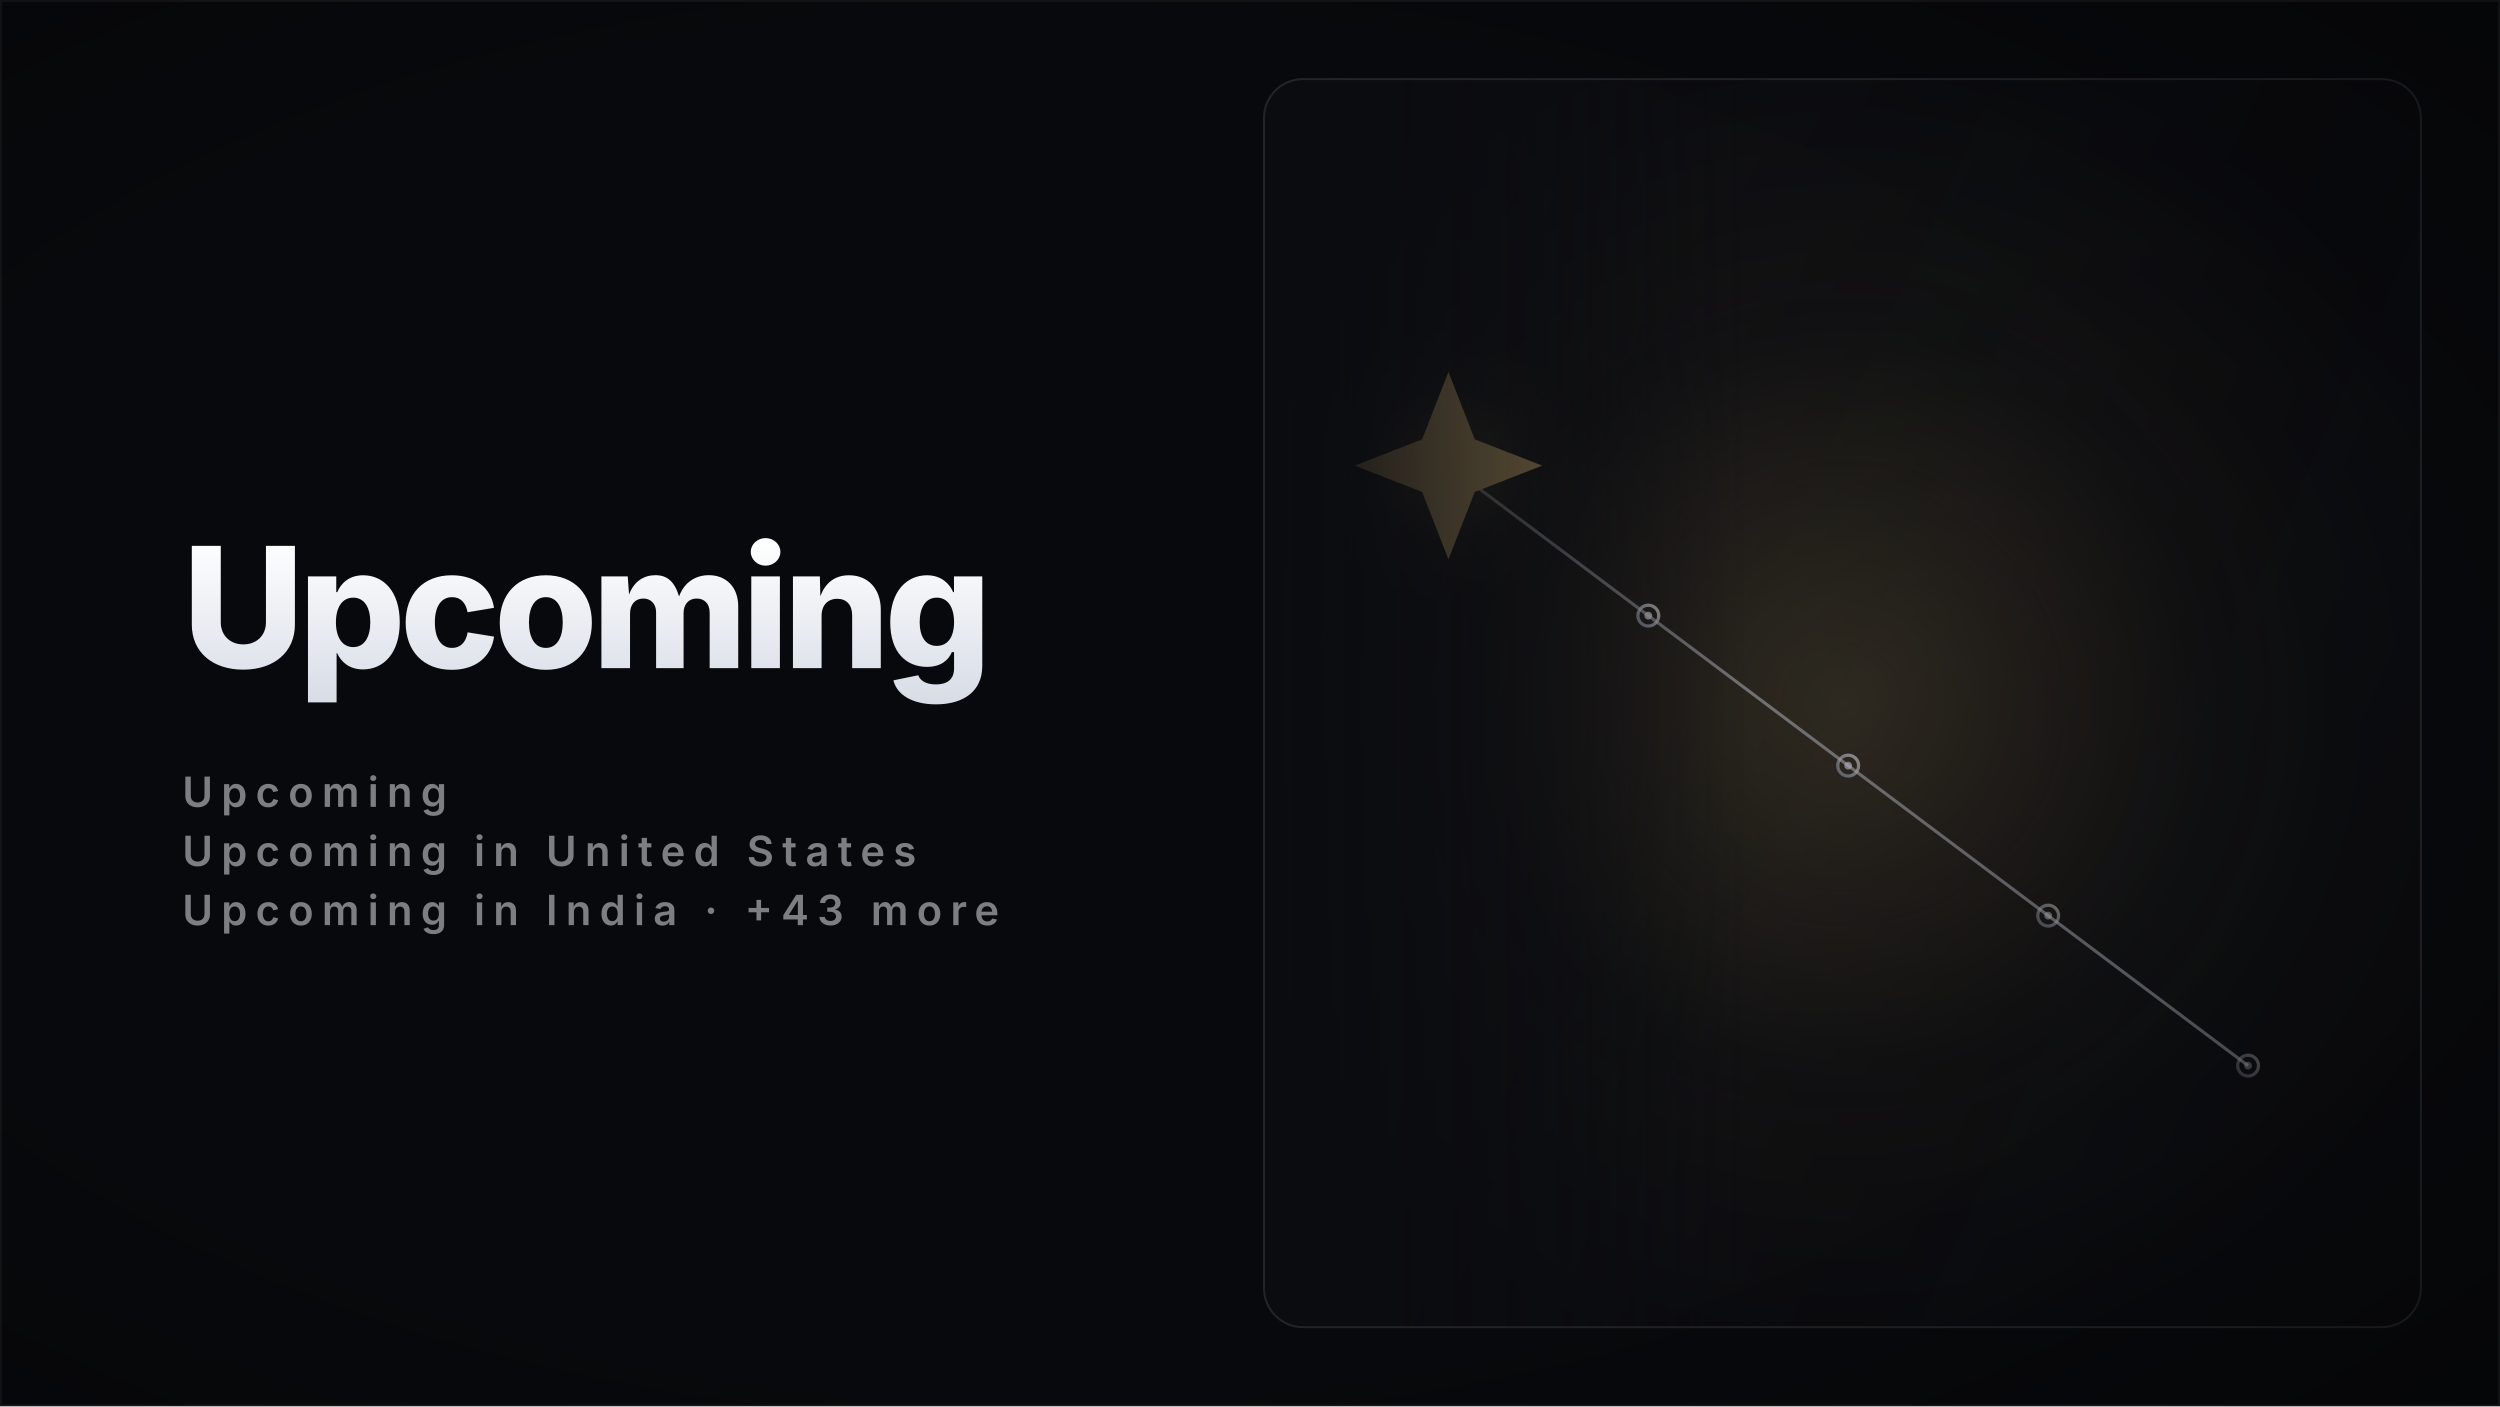
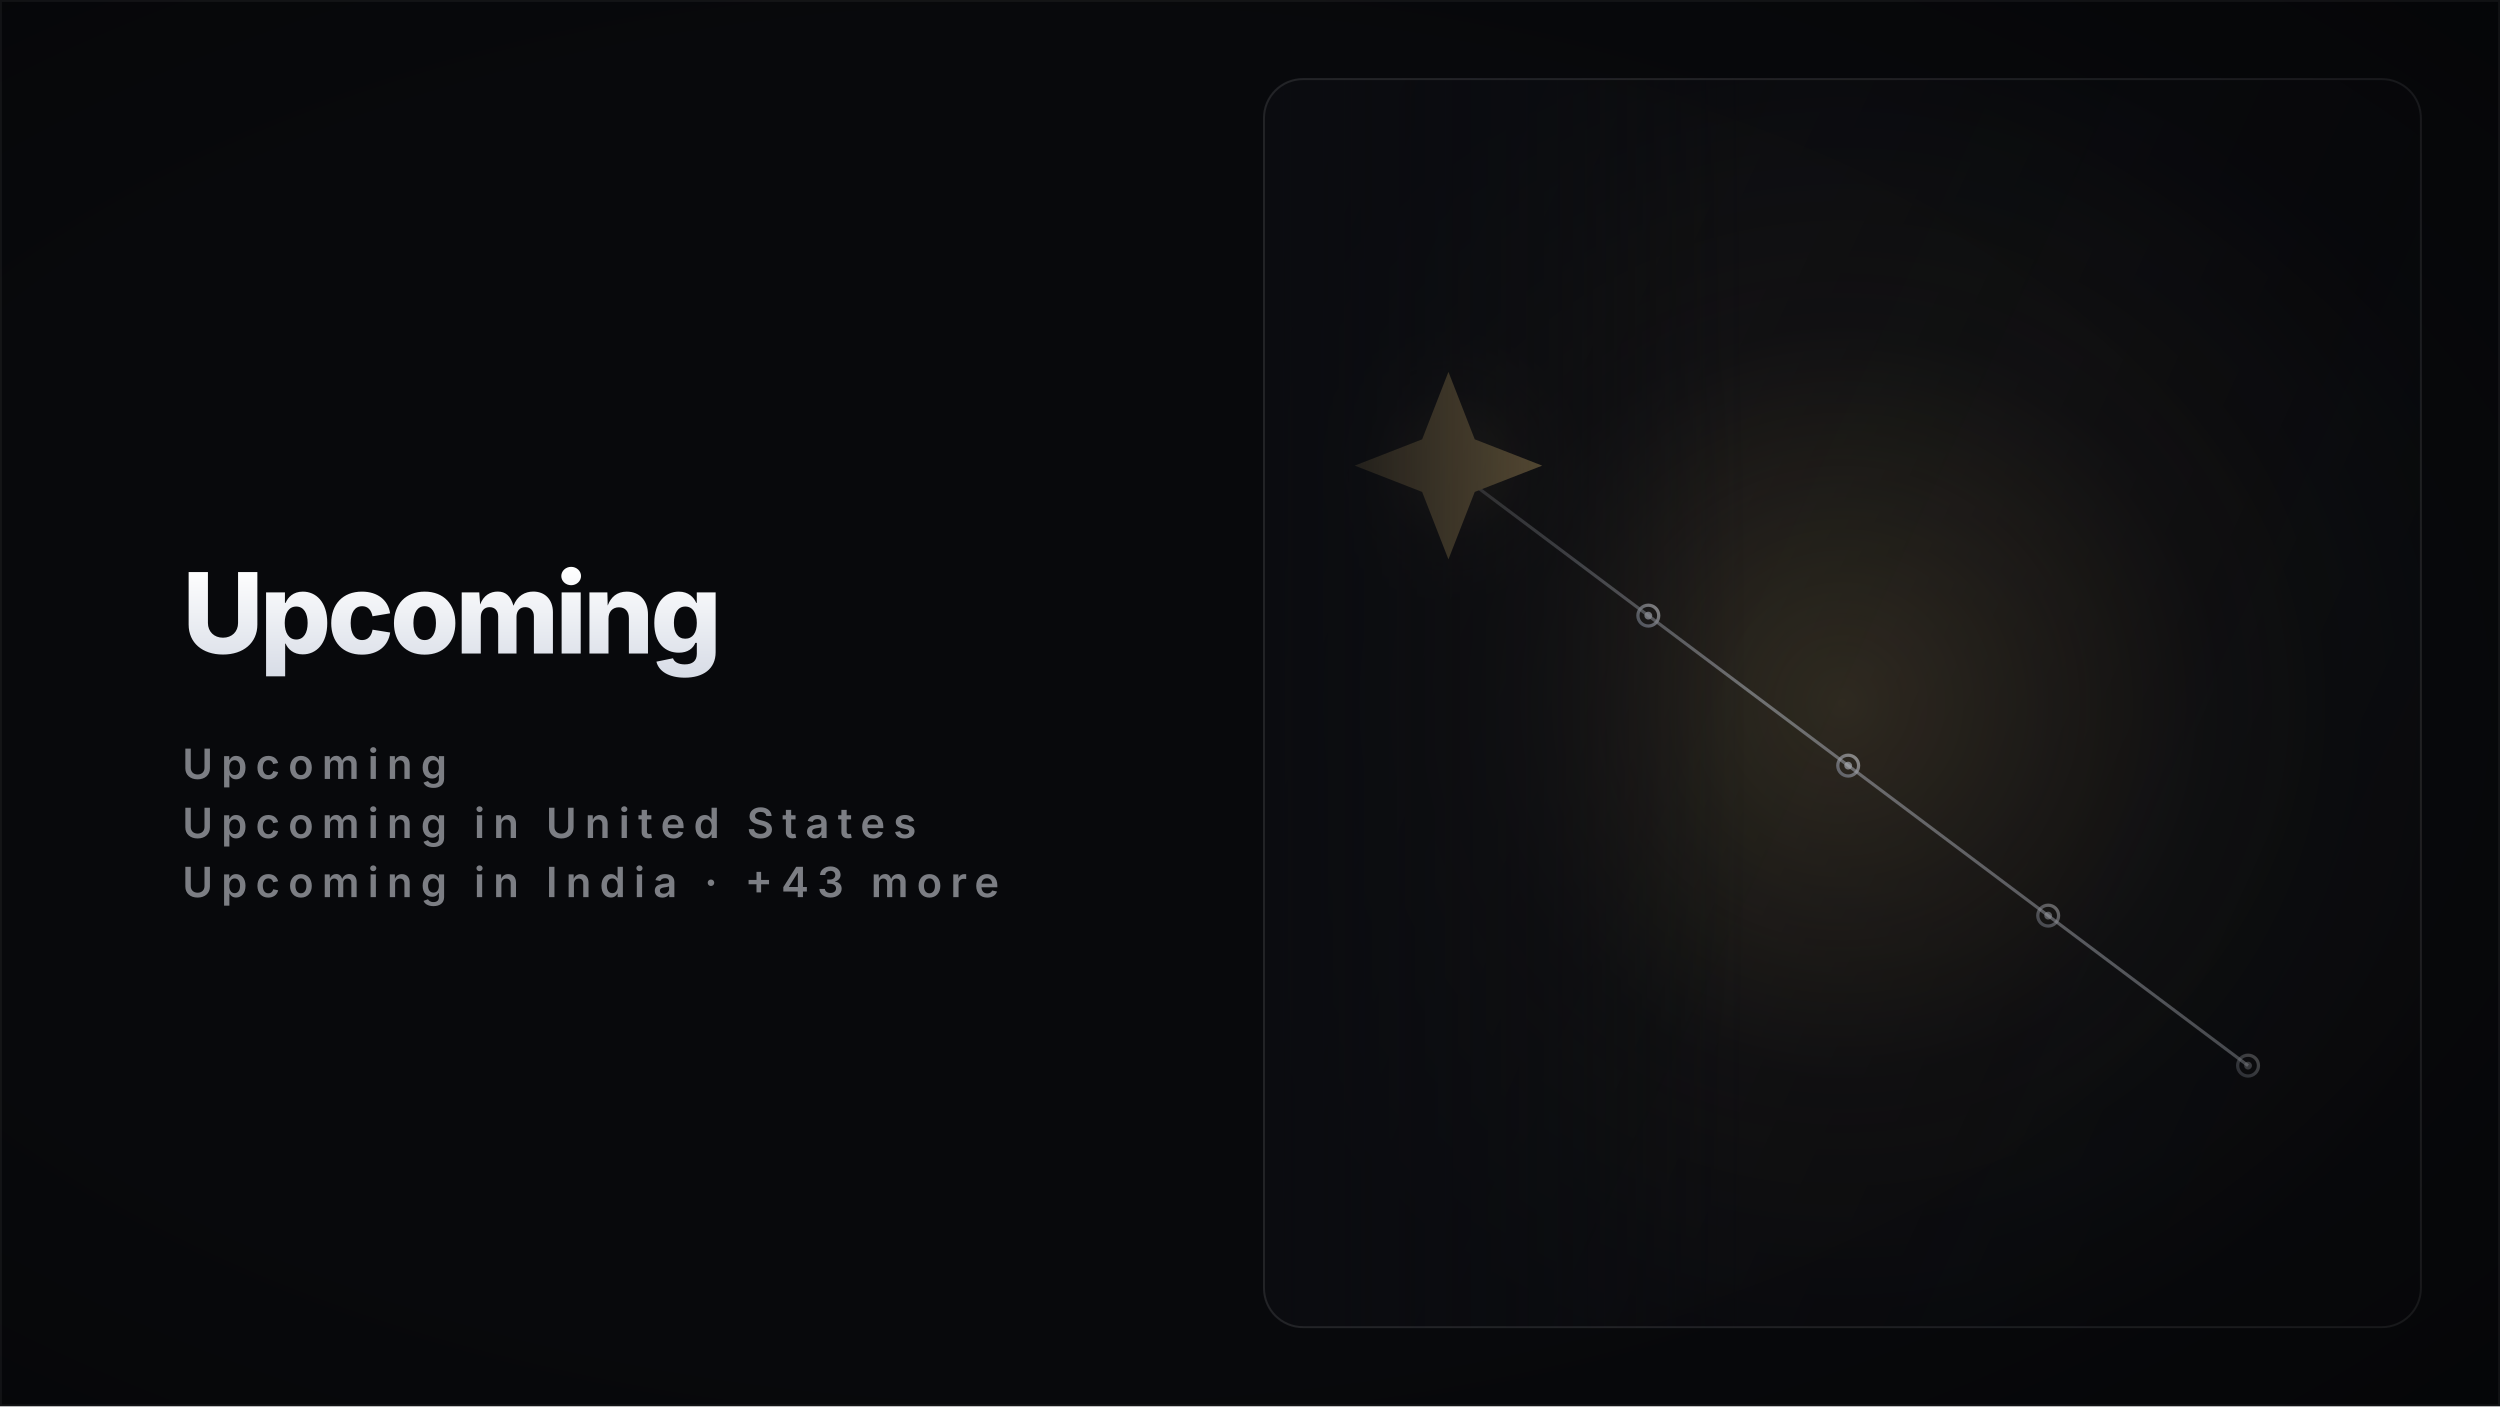
<svg xmlns="http://www.w3.org/2000/svg" width="1920" height="1080" viewBox="0 0 1920 1080" role="img" aria-label="Upcoming — shows collection cover" shape-rendering="geometricPrecision" text-rendering="geometricPrecision">
  <defs>
    <linearGradient id="titleFill" x1="0" y1="0" x2="0" y2="1">
      <stop offset="0" stop-color="#FFFFFF" />
      <stop offset="1" stop-color="#D7DCE6" />
    </linearGradient>
    <linearGradient id="feather" x1="0" y1="0" x2="1" y2="0">
      <stop offset="0" stop-color="#0B0C10" stop-opacity="1" />
      <stop offset="0.6" stop-color="#0B0C10" stop-opacity="0.55" />
      <stop offset="1" stop-color="#0B0C10" stop-opacity="0" />
    </linearGradient>
    <linearGradient id="panelShade" x1="0" y1="0" x2="1" y2="0.5">
      <stop offset="0" stop-color="rgba(6,7,10,0)" />
      <stop offset="1" stop-color="rgba(6,7,10,0.42)" />
    </linearGradient>
    <radialGradient id="vignette" cx="0.42" cy="0.5" r="0.85">
      <stop offset="0.55" stop-color="rgba(0,0,0,0)" />
      <stop offset="1" stop-color="rgba(0,0,0,0.45)" />
    </radialGradient>
    <clipPath id="cardClip">
      <rect x="970" y="60" width="890" height="960" rx="30" />
    </clipPath>
    <linearGradient id="ivoryS" x1="0" y1="0" x2="1" y2="1">
      <stop offset="0" stop-color="#FFFFFF" />
      <stop offset="1" stop-color="#9AA2B4" />
    </linearGradient>
    <radialGradient id="glow" cx="0.5" cy="0.5" r="0.5">
      <stop offset="0" stop-color="#C8A96A" stop-opacity="0.26" />
      <stop offset="0.55" stop-color="#C8A96A" stop-opacity="0.05" />
      <stop offset="1" stop-color="#C8A96A" stop-opacity="0" />
    </radialGradient>
    <linearGradient id="beamG" x1="0" y1="0" x2="0" y2="1">
      <stop offset="0" stop-color="#FFFFFF" stop-opacity="0.34" />
      <stop offset="1" stop-color="#FFFFFF" stop-opacity="0" />
    </linearGradient>
    <linearGradient id="barG" x1="0" y1="1" x2="0" y2="0">
      <stop offset="0" stop-color="#3A3F4D" />
      <stop offset="0.6" stop-color="#C9CEDB" />
      <stop offset="1" stop-color="#FFFFFF" />
    </linearGradient>
    <linearGradient id="colG" x1="0" y1="1" x2="0" y2="0">
      <stop offset="0" stop-color="#4A5060" stop-opacity="0.85" />
      <stop offset="1" stop-color="#E8ECF4" />
    </linearGradient>
    <radialGradient id="disc" cx="0.38" cy="0.34" r="0.75">
      <stop offset="0" stop-color="#FFFFFF" stop-opacity="0.9" />
      <stop offset="1" stop-color="#C8A96A" stop-opacity="0.12" />
    </radialGradient>
    <style>
      .glow { animation: glowPulse 11s ease-in-out infinite; }
      @keyframes glowPulse { 0%,100% { opacity: 0.68; } 50% { opacity: 1; } }
      @media (prefers-reduced-motion: reduce) { .glow { animation: none; } }
    </style>
  </defs>
  <rect x="0" y="0" width="1920" height="1080" fill="#08090C" />
  <rect x="970" y="60" width="890" height="960" rx="30" fill="#0B0C10" />
  <g clip-path="url(#cardClip)">
    <g transform="translate(2830 0) scale(-1 1)">
      <circle cx="1415" cy="540" r="528" fill="url(#glow)" class="glow" />
      <line x1="1103.5" y1="818.4" x2="1717.6" y2="357.6" stroke="url(#ivoryS)" stroke-width="2.4" opacity="0.6" />
      <line x1="1103.5" y1="866.4" x2="1103.5" y2="904.8" stroke="url(#ivoryS)" stroke-width="2" opacity="0.22" />
      <line x1="1257" y1="751.2" x2="1257" y2="789.6" stroke="url(#ivoryS)" stroke-width="2" opacity="0.22" />
      <line x1="1410.6" y1="636" x2="1410.6" y2="674.4" stroke="url(#ivoryS)" stroke-width="2" opacity="0.22" />
      <line x1="1564.1" y1="520.8" x2="1564.1" y2="559.2" stroke="url(#ivoryS)" stroke-width="2" opacity="0.22" />
      <line x1="1717.6" y1="405.6" x2="1717.6" y2="444" stroke="url(#ivoryS)" stroke-width="2" opacity="0.22" />
      <circle cx="1103.5" cy="818.4" r="8" fill="none" stroke="url(#ivoryS)" stroke-width="2.5" opacity="0.45" />
      <circle cx="1103.5" cy="818.4" r="3" fill="#E7EBF3" opacity="0.4" />
      <circle cx="1257" cy="703.2" r="8" fill="none" stroke="url(#ivoryS)" stroke-width="2.5" opacity="0.562" />
      <circle cx="1257" cy="703.2" r="3" fill="#E7EBF3" opacity="0.525" />
      <circle cx="1410.6" cy="588" r="8" fill="none" stroke="url(#ivoryS)" stroke-width="2.5" opacity="0.675" />
      <circle cx="1410.6" cy="588" r="3" fill="#E7EBF3" opacity="0.65" />
      <circle cx="1564.1" cy="472.8" r="8" fill="none" stroke="url(#ivoryS)" stroke-width="2.5" opacity="0.788" />
      <circle cx="1564.1" cy="472.8" r="3" fill="#E7EBF3" opacity="0.775" />
      <circle cx="1717.6" cy="357.6" r="105.6" fill="url(#glow)" class="glow" />
      <path d="M 1717.6 285.6 L 1737.8 337.4 L 1789.6 357.6 L 1737.8 377.8 L 1717.6 429.6 L 1697.4 377.8 L 1645.6 357.6 L 1697.4 337.4 Z" fill="#C8A96A" />
    </g>
    <rect x="970" y="60" width="890" height="960" fill="url(#panelShade)" />
    <rect x="970" y="60" width="373.8" height="960" fill="url(#feather)" />
  </g>
  <rect x="970.75" y="60.75" width="888.5" height="958.5" rx="30" fill="none" stroke="rgba(255,255,255,0.10)" stroke-width="1.5" />
  <rect x="0" y="0" width="1920" height="1080" fill="url(#vignette)" />
  <g>
-     <text x="140" y="513.1" font-family="Inter" font-size="129" font-weight="800" letter-spacing="-4.52" fill="url(#titleFill)">Upcoming</text>
-     <text x="140" y="619.7" font-family="Inter" font-size="32" font-weight="600" letter-spacing="6.40" fill="rgba(231,235,243,0.52)">Upcoming</text>
-     <text x="140" y="665.1" font-family="Inter" font-size="32" font-weight="600" letter-spacing="6.40" fill="rgba(231,235,243,0.52)">Upcoming in United States</text>
-     <text x="140" y="710.5" font-family="Inter" font-size="32" font-weight="600" letter-spacing="6.40" fill="rgba(231,235,243,0.52)">Upcoming in India  ·  +43 more</text>
+     <text x="140" y="501.9" font-family="Inter" font-size="86" font-weight="800" letter-spacing="-3.01" fill="url(#titleFill)">Upcoming</text>
+     <text x="140" y="598.2" font-family="Inter" font-size="32" font-weight="600" letter-spacing="6.40" fill="rgba(231,235,243,0.52)">Upcoming</text>
+     <text x="140" y="643.6" font-family="Inter" font-size="32" font-weight="600" letter-spacing="6.40" fill="rgba(231,235,243,0.52)">Upcoming in United States</text>
+     <text x="140" y="689" font-family="Inter" font-size="32" font-weight="600" letter-spacing="6.40" fill="rgba(231,235,243,0.52)">Upcoming in India  ·  +43 more</text>
  </g>
  <rect x="0.75" y="0.75" width="1918.5" height="1078.5" fill="none" stroke="rgba(255,255,255,0.05)" stroke-width="1.5" />
</svg>
